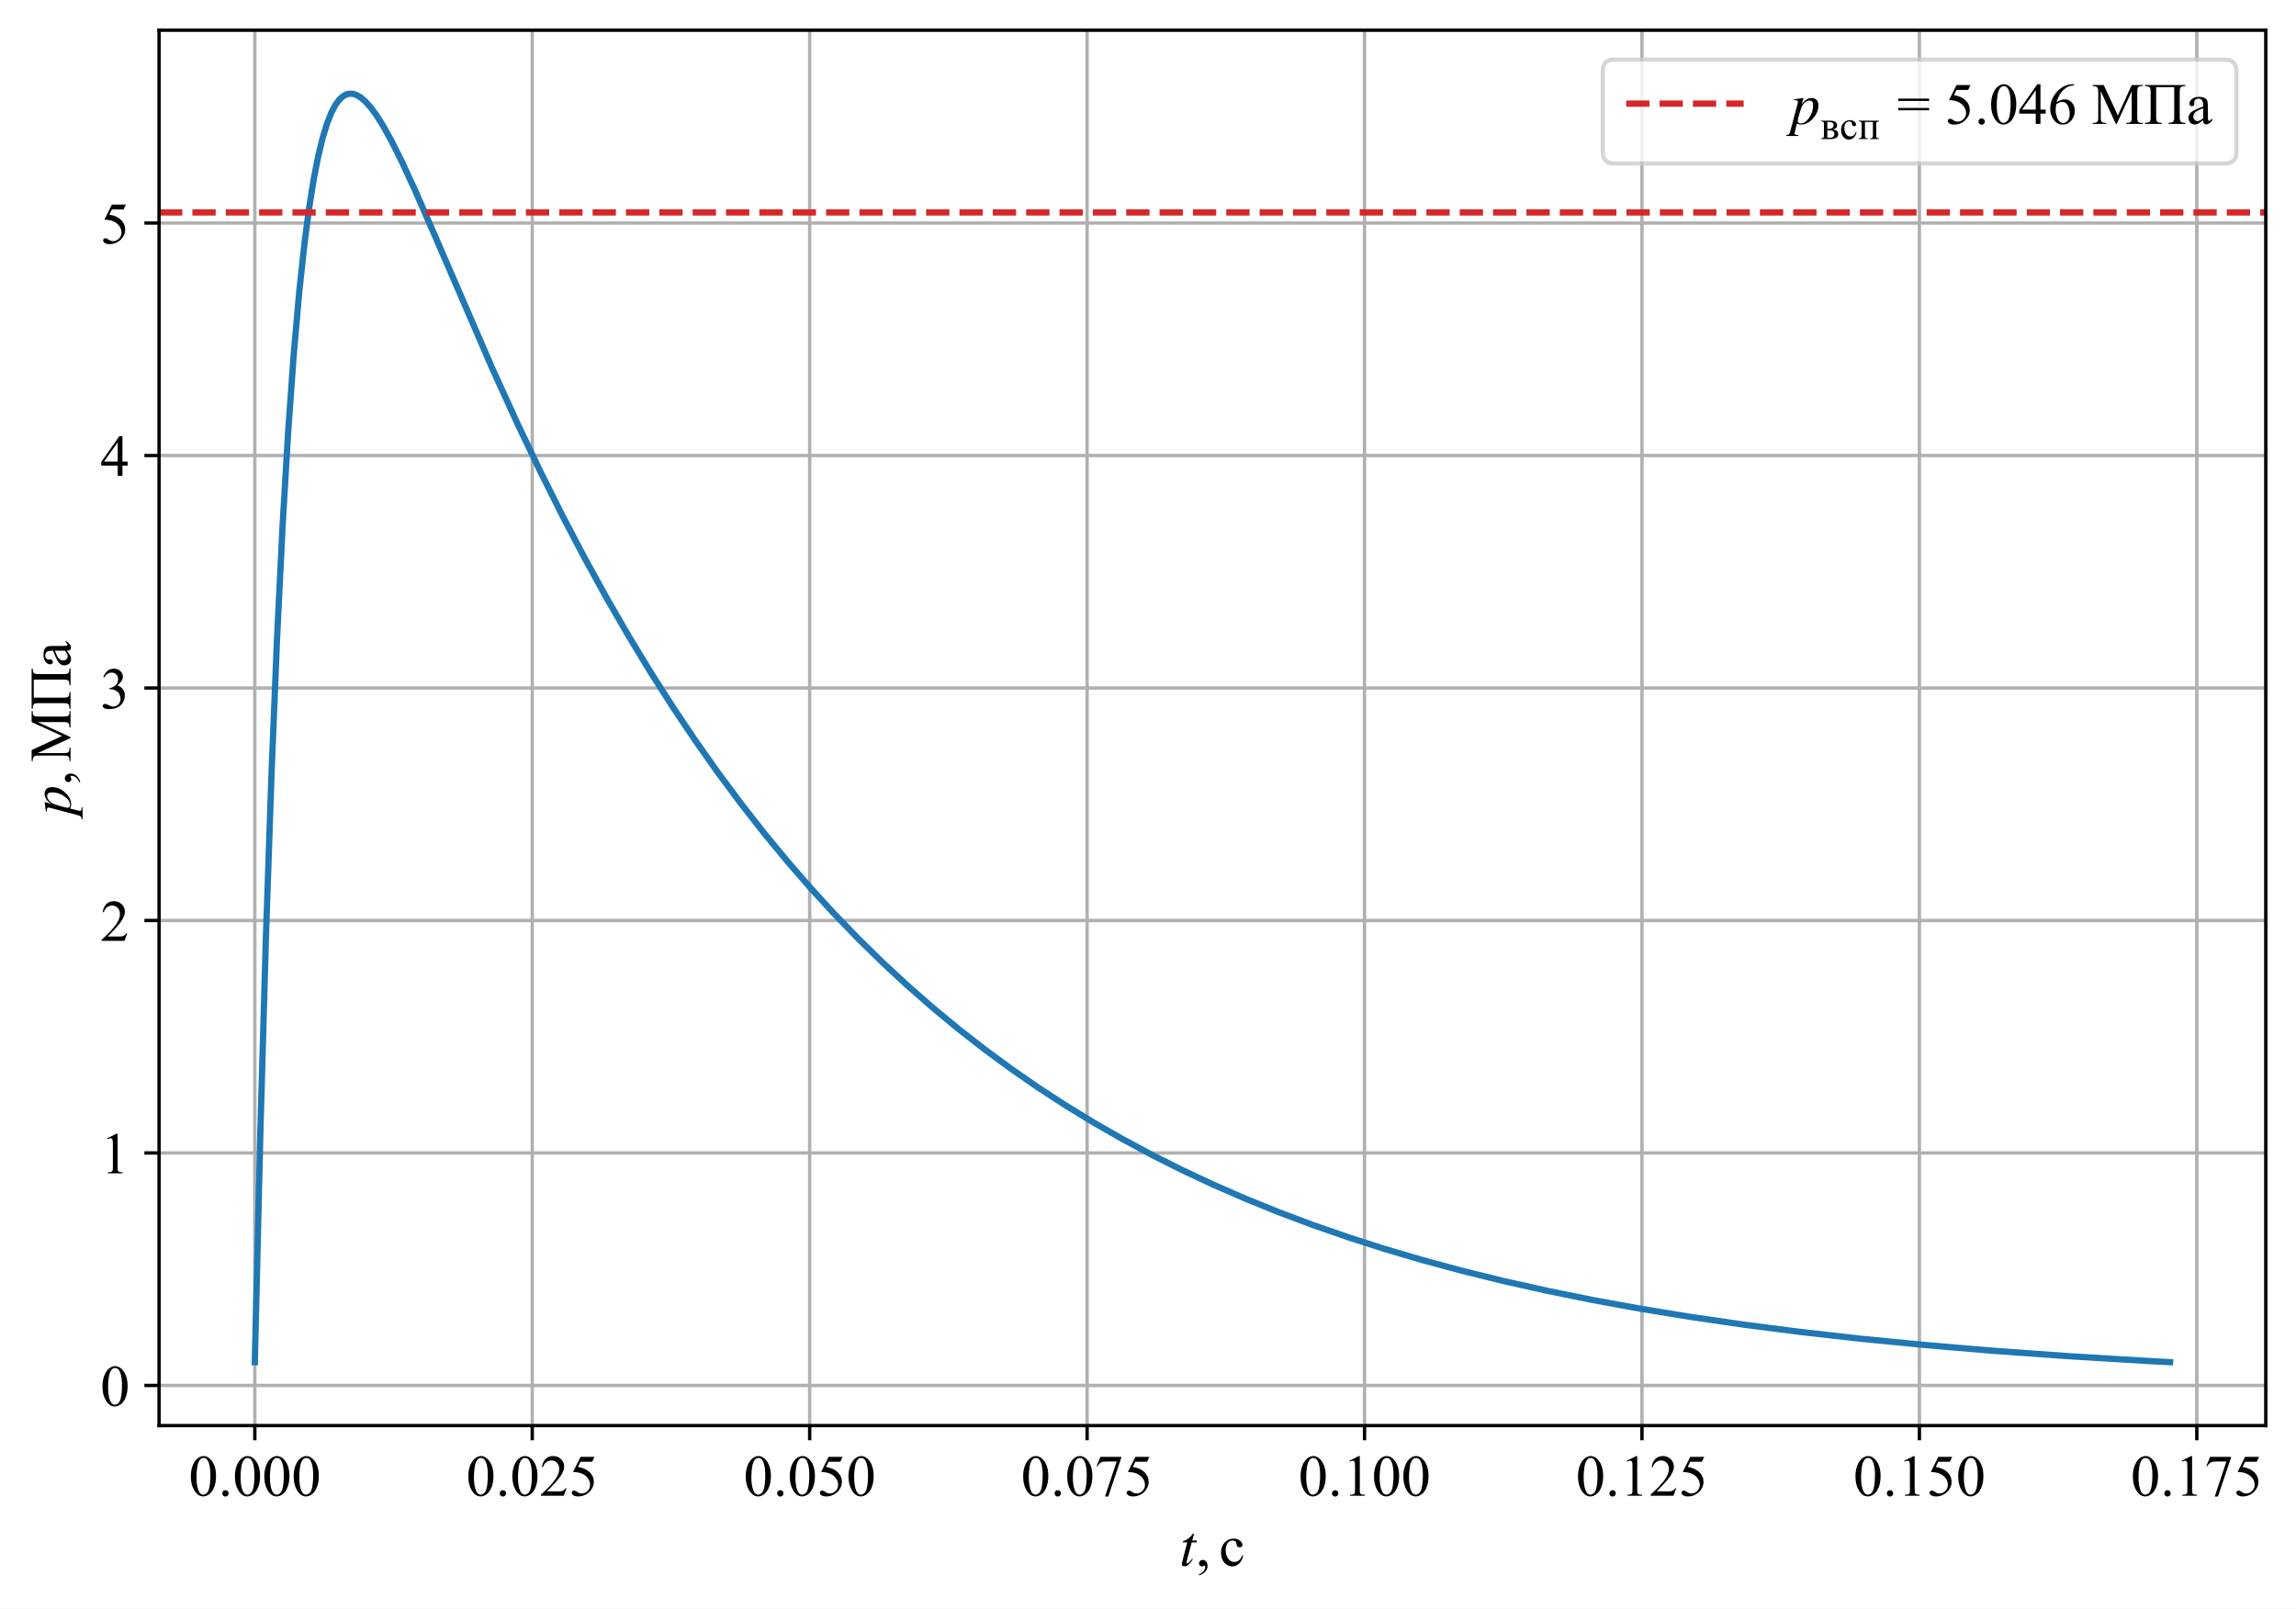
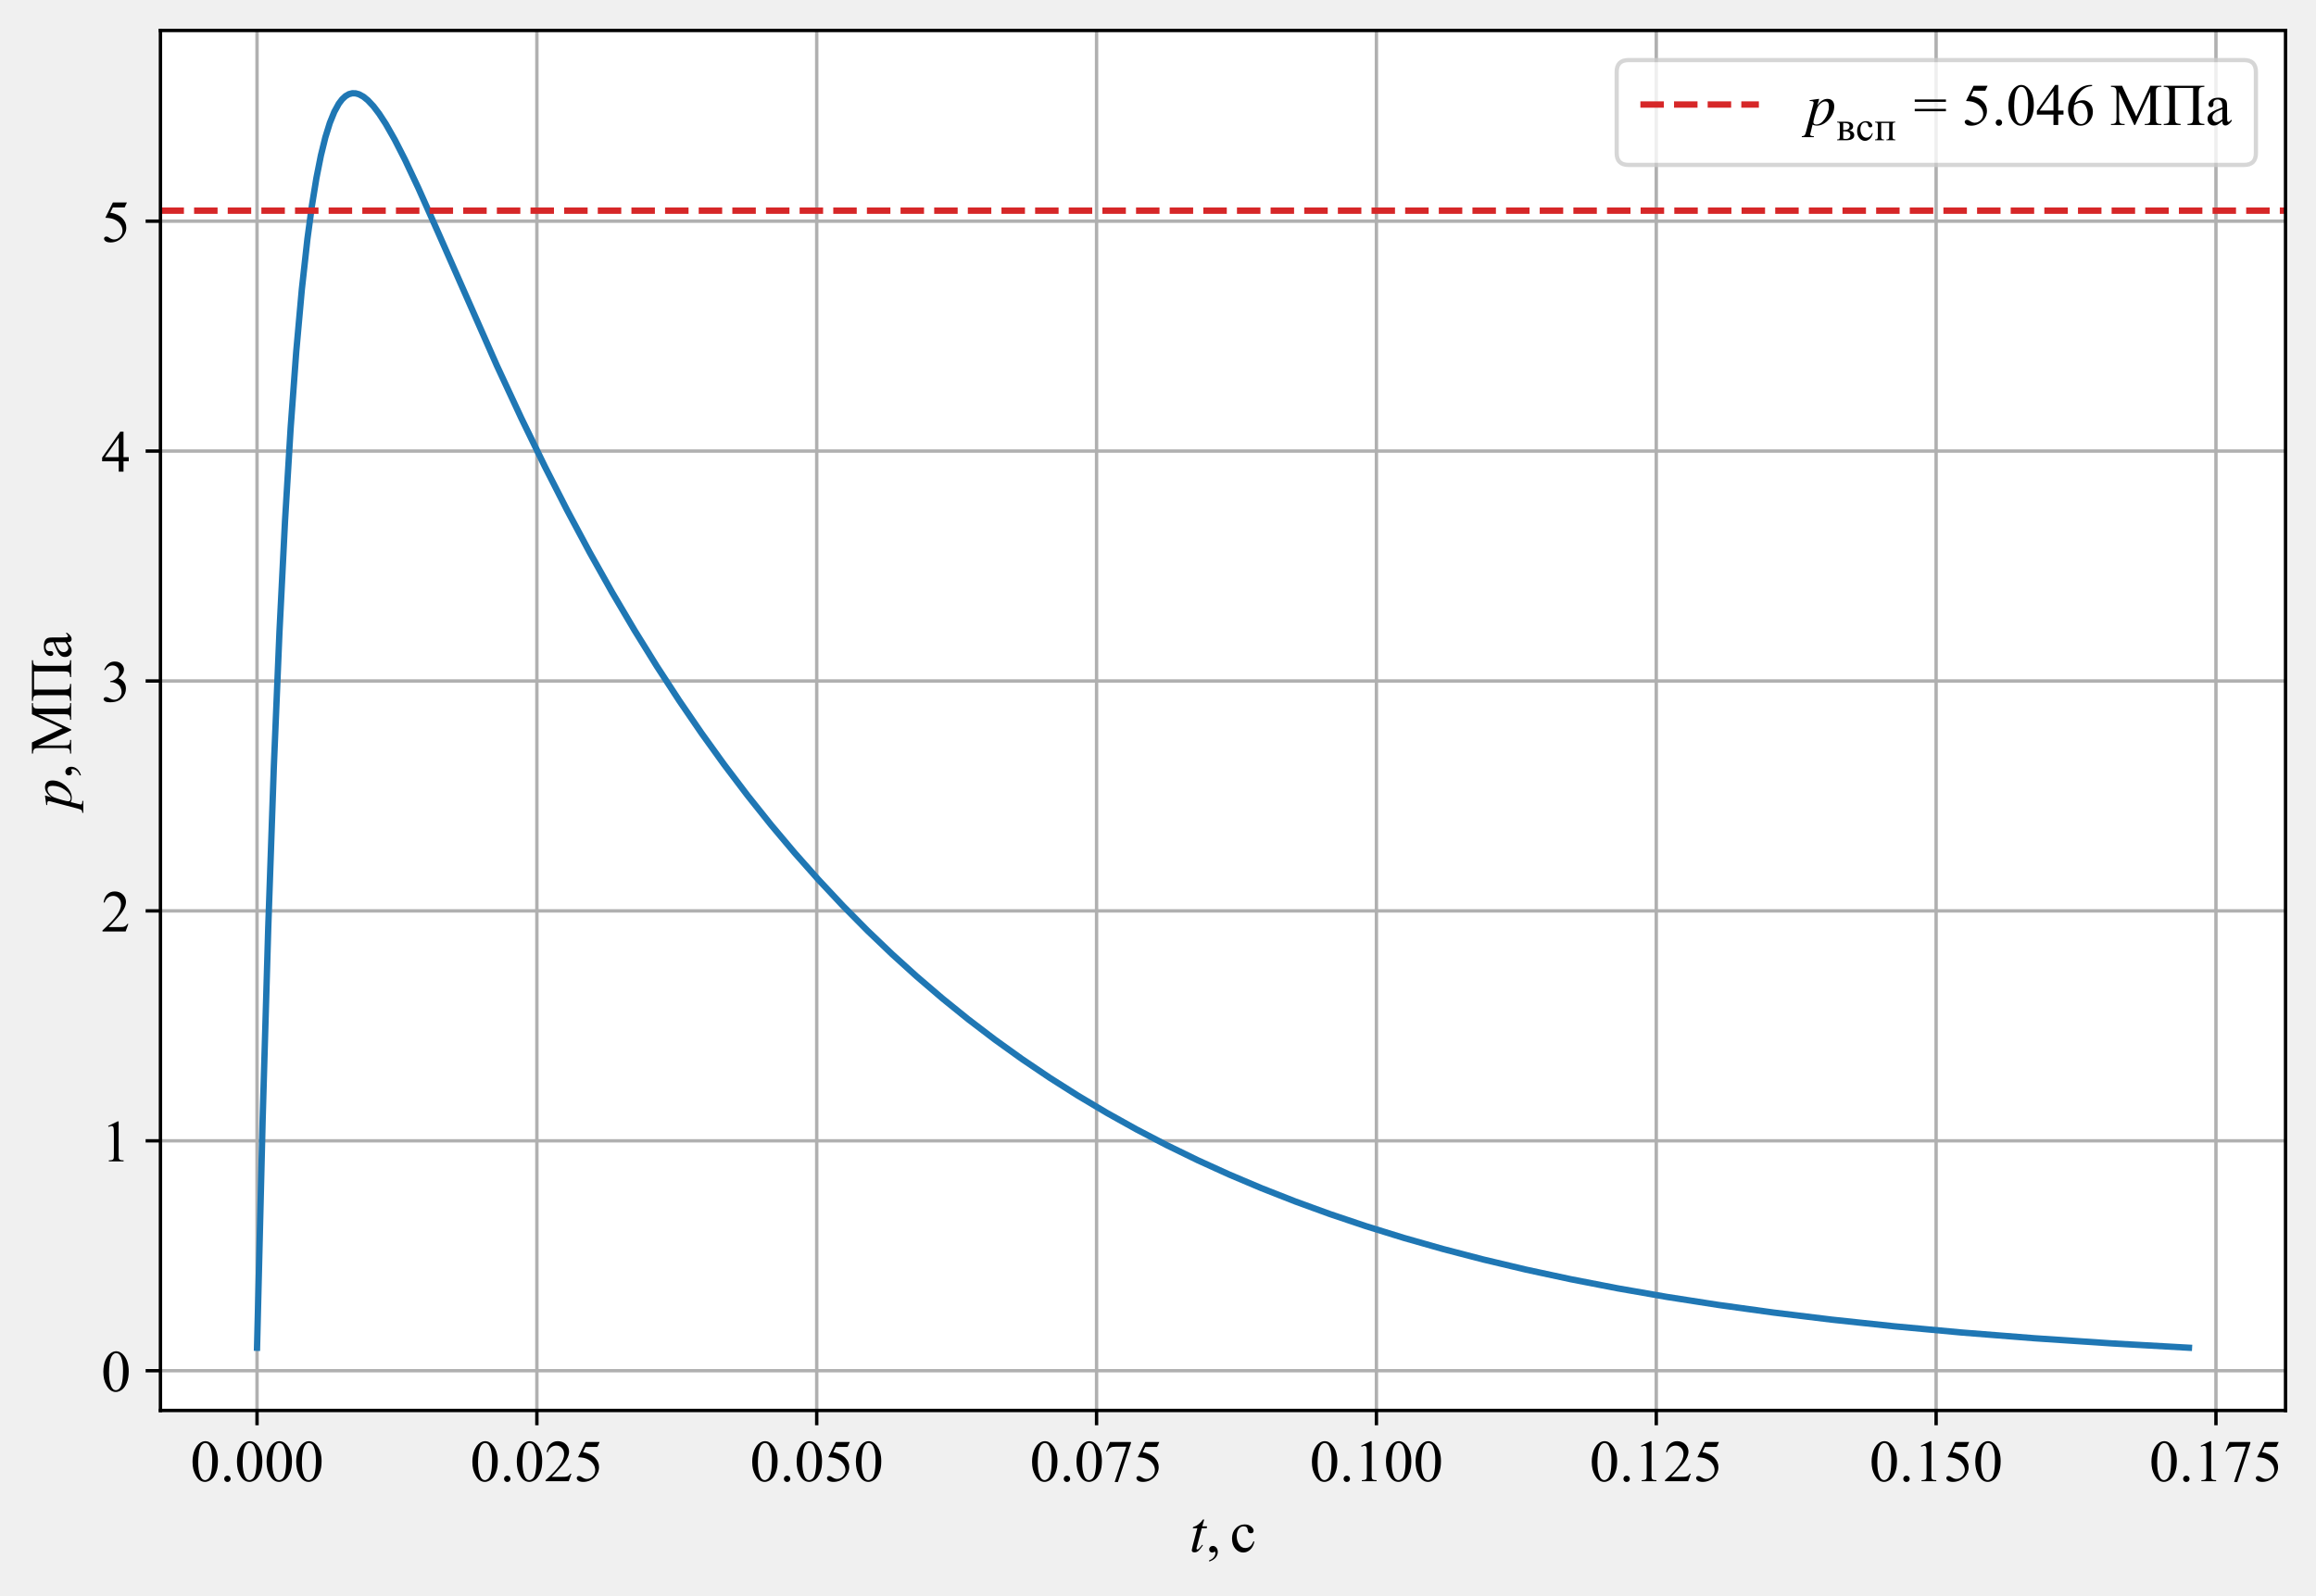
- <svg xmlns="http://www.w3.org/2000/svg" xmlns:xlink="http://www.w3.org/1999/xlink" width="547.316pt" height="383.472pt" viewBox="0 0 547.316 383.472" version="1.1">
+ <svg xmlns="http://www.w3.org/2000/svg" xmlns:xlink="http://www.w3.org/1999/xlink" width="547.316pt" height="376.992pt" viewBox="0 0 547.316 376.992" version="1.1">
  <defs>
    <style type="text/css">*{stroke-linejoin: round; stroke-linecap: butt}</style>
  </defs>
  <g id="figure_1">
    <g id="patch_1">
-       <path d="M 0 383.472  L 547.316 383.472  L 547.316 0  L 0 0  z " style="fill: #ffffff" />
+       <path d="M 0 376.992  L 547.316 376.992  L 547.316 0  L 0 0  L 0 376.992  z " style="fill: none" />
    </g>
    <g id="axes_1">
      <g id="patch_2">
-         <path d="M 37.916 339.84  L 540.116 339.84  L 540.116 7.2  L 37.916 7.2  z " style="fill: #ffffff" />
+         <path d="M 37.916 333.36  L 540.116 333.36  L 540.116 7.2  L 37.916 7.2  z " style="fill: #ffffff" />
      </g>
      <g id="matplotlib.axis_1">
        <g id="xtick_1">
          <g id="line2d_1">
-             <path d="M 60.743 339.84  L 60.743 7.2  " clip-path="url(#p842a654320)" style="fill: none; stroke: #b0b0b0; stroke-width: 0.8; stroke-linecap: square" />
+             <path d="M 60.743 333.36  L 60.743 7.2  " clip-path="url(#p5420f89c96)" style="fill: none; stroke: #b0b0b0; stroke-width: 0.8; stroke-linecap: square" />
          </g>
          <g id="line2d_2">
            <defs>
-               <path id="mdcbb77eacf" d="M 0 0  L 0 3.5  " style="stroke: #000000; stroke-width: 0.8" />
-             </defs>
-             <g>
-               <use xlink:href="#mdcbb77eacf" x="60.743" y="339.84" style="stroke: #000000; stroke-width: 0.8" />
+               <path id="m4658dabd09" d="M 0 0  L 0 3.5  " style="stroke: #000000; stroke-width: 0.8" />
+             </defs>
+             <g>
+               <use xlink:href="#m4658dabd09" x="60.743" y="333.36" style="stroke: #000000; stroke-width: 0.8" />
            </g>
          </g>
          <g id="text_1">
-             <g transform="translate(44.99321 356.5612) scale(0.14 -0.14)">
+             <g transform="translate(44.99321 350.0813)scale(0.14 -0.14)">
              <defs>
                <path id="TimesNewRomanPSMT-30" d="M 231 2094  Q 231 2819 450 3342  Q 669 3866 1031 4122  Q 1313 4325 1613 4325  Q 2100 4325 2488 3828  Q 2972 3213 2972 2159  Q 2972 1422 2759 906  Q 2547 391 2217 158  Q 1888 -75 1581 -75  Q 975 -75 572 641  Q 231 1244 231 2094  z M 844 2016  Q 844 1141 1059 588  Q 1238 122 1591 122  Q 1759 122 1940 273  Q 2122 425 2216 781  Q 2359 1319 2359 2297  Q 2359 3022 2209 3506  Q 2097 3866 1919 4016  Q 1791 4119 1609 4119  Q 1397 4119 1231 3928  Q 1006 3669 925 3112  Q 844 2556 844 2016  z " transform="scale(0.015625)" />
                <path id="TimesNewRomanPSMT-2e" d="M 800 606  Q 947 606 1047 504  Q 1147 403 1147 259  Q 1147 116 1045 14  Q 944 -88 800 -88  Q 656 -88 554 14  Q 453 116 453 259  Q 453 406 554 506  Q 656 606 800 606  z " transform="scale(0.015625)" />
              </defs>
              <use xlink:href="#TimesNewRomanPSMT-30" />
              <use xlink:href="#TimesNewRomanPSMT-2e" x="50" />
              <use xlink:href="#TimesNewRomanPSMT-30" x="75" />
              <use xlink:href="#TimesNewRomanPSMT-30" x="125" />
              <use xlink:href="#TimesNewRomanPSMT-30" x="175" />
            </g>
          </g>
        </g>
        <g id="xtick_2">
          <g id="line2d_3">
-             <path d="M 126.876 339.84  L 126.876 7.2  " clip-path="url(#p842a654320)" style="fill: none; stroke: #b0b0b0; stroke-width: 0.8; stroke-linecap: square" />
+             <path d="M 126.876 333.36  L 126.876 7.2  " clip-path="url(#p5420f89c96)" style="fill: none; stroke: #b0b0b0; stroke-width: 0.8; stroke-linecap: square" />
          </g>
          <g id="line2d_4">
            <g>
-               <use xlink:href="#mdcbb77eacf" x="126.876" y="339.84" style="stroke: #000000; stroke-width: 0.8" />
+               <use xlink:href="#m4658dabd09" x="126.876" y="333.36" style="stroke: #000000; stroke-width: 0.8" />
            </g>
          </g>
          <g id="text_2">
-             <g transform="translate(111.1261 356.5612) scale(0.14 -0.14)">
+             <g transform="translate(111.1261 350.0813)scale(0.14 -0.14)">
              <defs>
                <path id="TimesNewRomanPSMT-32" d="M 2934 816  L 2638 0  L 138 0  L 138 116  Q 1241 1122 1691 1759  Q 2141 2397 2141 2925  Q 2141 3328 1894 3587  Q 1647 3847 1303 3847  Q 991 3847 742 3664  Q 494 3481 375 3128  L 259 3128  Q 338 3706 661 4015  Q 984 4325 1469 4325  Q 1984 4325 2329 3994  Q 2675 3663 2675 3213  Q 2675 2891 2525 2569  Q 2294 2063 1775 1497  Q 997 647 803 472  L 1909 472  Q 2247 472 2383 497  Q 2519 522 2628 598  Q 2738 675 2819 816  L 2934 816  z " transform="scale(0.015625)" />
                <path id="TimesNewRomanPSMT-35" d="M 2778 4238  L 2534 3706  L 1259 3706  L 981 3138  Q 1809 3016 2294 2522  Q 2709 2097 2709 1522  Q 2709 1188 2573 903  Q 2438 619 2231 419  Q 2025 219 1772 97  Q 1413 -75 1034 -75  Q 653 -75 479 54  Q 306 184 306 341  Q 306 428 378 495  Q 450 563 559 563  Q 641 563 702 538  Q 763 513 909 409  Q 1144 247 1384 247  Q 1750 247 2026 523  Q 2303 800 2303 1197  Q 2303 1581 2056 1914  Q 1809 2247 1375 2428  Q 1034 2569 447 2591  L 1259 4238  L 2778 4238  z " transform="scale(0.015625)" />
              </defs>
              <use xlink:href="#TimesNewRomanPSMT-30" />
              <use xlink:href="#TimesNewRomanPSMT-2e" x="50" />
              <use xlink:href="#TimesNewRomanPSMT-30" x="75" />
              <use xlink:href="#TimesNewRomanPSMT-32" x="125" />
              <use xlink:href="#TimesNewRomanPSMT-35" x="175" />
            </g>
          </g>
        </g>
        <g id="xtick_3">
          <g id="line2d_5">
-             <path d="M 193.009 339.84  L 193.009 7.2  " clip-path="url(#p842a654320)" style="fill: none; stroke: #b0b0b0; stroke-width: 0.8; stroke-linecap: square" />
+             <path d="M 193.009 333.36  L 193.009 7.2  " clip-path="url(#p5420f89c96)" style="fill: none; stroke: #b0b0b0; stroke-width: 0.8; stroke-linecap: square" />
          </g>
          <g id="line2d_6">
            <g>
-               <use xlink:href="#mdcbb77eacf" x="193.009" y="339.84" style="stroke: #000000; stroke-width: 0.8" />
+               <use xlink:href="#m4658dabd09" x="193.009" y="333.36" style="stroke: #000000; stroke-width: 0.8" />
            </g>
          </g>
          <g id="text_3">
-             <g transform="translate(177.2591 356.5612) scale(0.14 -0.14)">
+             <g transform="translate(177.2591 350.0813)scale(0.14 -0.14)">
              <use xlink:href="#TimesNewRomanPSMT-30" />
              <use xlink:href="#TimesNewRomanPSMT-2e" x="50" />
              <use xlink:href="#TimesNewRomanPSMT-30" x="75" />
              <use xlink:href="#TimesNewRomanPSMT-35" x="125" />
              <use xlink:href="#TimesNewRomanPSMT-30" x="175" />
            </g>
          </g>
        </g>
        <g id="xtick_4">
          <g id="line2d_7">
-             <path d="M 259.142 339.84  L 259.142 7.2  " clip-path="url(#p842a654320)" style="fill: none; stroke: #b0b0b0; stroke-width: 0.8; stroke-linecap: square" />
+             <path d="M 259.142 333.36  L 259.142 7.2  " clip-path="url(#p5420f89c96)" style="fill: none; stroke: #b0b0b0; stroke-width: 0.8; stroke-linecap: square" />
          </g>
          <g id="line2d_8">
            <g>
-               <use xlink:href="#mdcbb77eacf" x="259.142" y="339.84" style="stroke: #000000; stroke-width: 0.8" />
+               <use xlink:href="#m4658dabd09" x="259.142" y="333.36" style="stroke: #000000; stroke-width: 0.8" />
            </g>
          </g>
          <g id="text_4">
-             <g transform="translate(243.392 356.5612) scale(0.14 -0.14)">
+             <g transform="translate(243.392 350.0813)scale(0.14 -0.14)">
              <defs>
                <path id="TimesNewRomanPSMT-37" d="M 644 4238  L 2916 4238  L 2916 4119  L 1503 -88  L 1153 -88  L 2419 3728  L 1253 3728  Q 900 3728 750 3644  Q 488 3500 328 3200  L 238 3234  L 644 4238  z " transform="scale(0.015625)" />
              </defs>
              <use xlink:href="#TimesNewRomanPSMT-30" />
              <use xlink:href="#TimesNewRomanPSMT-2e" x="50" />
              <use xlink:href="#TimesNewRomanPSMT-30" x="75" />
              <use xlink:href="#TimesNewRomanPSMT-37" x="125" />
              <use xlink:href="#TimesNewRomanPSMT-35" x="175" />
            </g>
          </g>
        </g>
        <g id="xtick_5">
          <g id="line2d_9">
-             <path d="M 325.275 339.84  L 325.275 7.2  " clip-path="url(#p842a654320)" style="fill: none; stroke: #b0b0b0; stroke-width: 0.8; stroke-linecap: square" />
+             <path d="M 325.275 333.36  L 325.275 7.2  " clip-path="url(#p5420f89c96)" style="fill: none; stroke: #b0b0b0; stroke-width: 0.8; stroke-linecap: square" />
          </g>
          <g id="line2d_10">
            <g>
-               <use xlink:href="#mdcbb77eacf" x="325.275" y="339.84" style="stroke: #000000; stroke-width: 0.8" />
+               <use xlink:href="#m4658dabd09" x="325.275" y="333.36" style="stroke: #000000; stroke-width: 0.8" />
            </g>
          </g>
          <g id="text_5">
-             <g transform="translate(309.5249 356.5612) scale(0.14 -0.14)">
+             <g transform="translate(309.5249 350.0813)scale(0.14 -0.14)">
              <defs>
                <path id="TimesNewRomanPSMT-31" d="M 750 3822  L 1781 4325  L 1884 4325  L 1884 747  Q 1884 391 1914 303  Q 1944 216 2037 169  Q 2131 122 2419 116  L 2419 0  L 825 0  L 825 116  Q 1125 122 1212 167  Q 1300 213 1334 289  Q 1369 366 1369 747  L 1369 3034  Q 1369 3497 1338 3628  Q 1316 3728 1258 3775  Q 1200 3822 1119 3822  Q 1003 3822 797 3725  L 750 3822  z " transform="scale(0.015625)" />
              </defs>
              <use xlink:href="#TimesNewRomanPSMT-30" />
              <use xlink:href="#TimesNewRomanPSMT-2e" x="50" />
              <use xlink:href="#TimesNewRomanPSMT-31" x="75" />
              <use xlink:href="#TimesNewRomanPSMT-30" x="125" />
              <use xlink:href="#TimesNewRomanPSMT-30" x="175" />
            </g>
          </g>
        </g>
        <g id="xtick_6">
          <g id="line2d_11">
-             <path d="M 391.408 339.84  L 391.408 7.2  " clip-path="url(#p842a654320)" style="fill: none; stroke: #b0b0b0; stroke-width: 0.8; stroke-linecap: square" />
+             <path d="M 391.408 333.36  L 391.408 7.2  " clip-path="url(#p5420f89c96)" style="fill: none; stroke: #b0b0b0; stroke-width: 0.8; stroke-linecap: square" />
          </g>
          <g id="line2d_12">
            <g>
-               <use xlink:href="#mdcbb77eacf" x="391.408" y="339.84" style="stroke: #000000; stroke-width: 0.8" />
+               <use xlink:href="#m4658dabd09" x="391.408" y="333.36" style="stroke: #000000; stroke-width: 0.8" />
            </g>
          </g>
          <g id="text_6">
-             <g transform="translate(375.6578 356.5612) scale(0.14 -0.14)">
+             <g transform="translate(375.6578 350.0813)scale(0.14 -0.14)">
              <use xlink:href="#TimesNewRomanPSMT-30" />
              <use xlink:href="#TimesNewRomanPSMT-2e" x="50" />
              <use xlink:href="#TimesNewRomanPSMT-31" x="75" />
              <use xlink:href="#TimesNewRomanPSMT-32" x="125" />
              <use xlink:href="#TimesNewRomanPSMT-35" x="175" />
            </g>
          </g>
        </g>
        <g id="xtick_7">
          <g id="line2d_13">
-             <path d="M 457.541 339.84  L 457.541 7.2  " clip-path="url(#p842a654320)" style="fill: none; stroke: #b0b0b0; stroke-width: 0.8; stroke-linecap: square" />
+             <path d="M 457.541 333.36  L 457.541 7.2  " clip-path="url(#p5420f89c96)" style="fill: none; stroke: #b0b0b0; stroke-width: 0.8; stroke-linecap: square" />
          </g>
          <g id="line2d_14">
            <g>
-               <use xlink:href="#mdcbb77eacf" x="457.541" y="339.84" style="stroke: #000000; stroke-width: 0.8" />
+               <use xlink:href="#m4658dabd09" x="457.541" y="333.36" style="stroke: #000000; stroke-width: 0.8" />
            </g>
          </g>
          <g id="text_7">
-             <g transform="translate(441.7908 356.5612) scale(0.14 -0.14)">
+             <g transform="translate(441.7908 350.0813)scale(0.14 -0.14)">
              <use xlink:href="#TimesNewRomanPSMT-30" />
              <use xlink:href="#TimesNewRomanPSMT-2e" x="50" />
              <use xlink:href="#TimesNewRomanPSMT-31" x="75" />
              <use xlink:href="#TimesNewRomanPSMT-35" x="125" />
              <use xlink:href="#TimesNewRomanPSMT-30" x="175" />
            </g>
          </g>
        </g>
        <g id="xtick_8">
          <g id="line2d_15">
-             <path d="M 523.674 339.84  L 523.674 7.2  " clip-path="url(#p842a654320)" style="fill: none; stroke: #b0b0b0; stroke-width: 0.8; stroke-linecap: square" />
+             <path d="M 523.674 333.36  L 523.674 7.2  " clip-path="url(#p5420f89c96)" style="fill: none; stroke: #b0b0b0; stroke-width: 0.8; stroke-linecap: square" />
          </g>
          <g id="line2d_16">
            <g>
-               <use xlink:href="#mdcbb77eacf" x="523.674" y="339.84" style="stroke: #000000; stroke-width: 0.8" />
+               <use xlink:href="#m4658dabd09" x="523.674" y="333.36" style="stroke: #000000; stroke-width: 0.8" />
            </g>
          </g>
          <g id="text_8">
-             <g transform="translate(507.9237 356.5612) scale(0.14 -0.14)">
+             <g transform="translate(507.9237 350.0813)scale(0.14 -0.14)">
              <use xlink:href="#TimesNewRomanPSMT-30" />
              <use xlink:href="#TimesNewRomanPSMT-2e" x="50" />
              <use xlink:href="#TimesNewRomanPSMT-31" x="75" />
              <use xlink:href="#TimesNewRomanPSMT-37" x="125" />
              <use xlink:href="#TimesNewRomanPSMT-35" x="175" />
            </g>
          </g>
        </g>
        <g id="text_9">
-           <g transform="translate(281.1759 373.2772) scale(0.14 -0.14)">
+           <g transform="translate(281.1059 366.7972)scale(0.14 -0.14)">
            <defs>
              <path id="STIXGeneral-Italic-74" d="M 1894 2739  L 1862 2534  L 1325 2534  L 768 435  Q 755 384 755 346  Q 755 243 851 243  Q 928 243 1030 342  Q 1133 442 1370 749  L 1453 704  Q 1158 256 969 93  Q 781 -70 538 -70  Q 243 -70 243 166  Q 243 230 346 640  L 845 2534  L 365 2534  L 358 2573  Q 358 2688 570 2733  Q 730 2771 992 2979  Q 1254 3187 1421 3437  Q 1459 3494 1510 3494  Q 1568 3494 1568 3443  Q 1568 3411 1562 3398  L 1382 2739  L 1894 2739  z " transform="scale(0.015625)" />
              <path id="TimesNewRomanPSMT-2c" d="M 344 -1066  L 344 -928  Q 666 -822 842 -598  Q 1019 -375 1019 -125  Q 1019 -66 991 -25  Q 969 3 947 3  Q 913 3 797 -59  Q 741 -88 678 -88  Q 525 -88 434 3  Q 344 94 344 253  Q 344 406 461 515  Q 578 625 747 625  Q 953 625 1114 445  Q 1275 266 1275 -31  Q 1275 -353 1051 -629  Q 828 -906 344 -1066  z " transform="scale(0.015625)" />
              <path id="TimesNewRomanPSMT-441" d="M 2631 1088  Q 2516 522 2178 217  Q 1841 -88 1431 -88  Q 944 -88 581 321  Q 219 731 219 1428  Q 219 2103 620 2525  Q 1022 2947 1584 2947  Q 2006 2947 2278 2723  Q 2550 2500 2550 2259  Q 2550 2141 2473 2067  Q 2397 1994 2259 1994  Q 2075 1994 1981 2113  Q 1928 2178 1911 2362  Q 1894 2547 1784 2644  Q 1675 2738 1481 2738  Q 1169 2738 978 2506  Q 725 2200 725 1697  Q 725 1184 976 792  Q 1228 400 1656 400  Q 1963 400 2206 609  Q 2378 753 2541 1131  L 2631 1088  z " transform="scale(0.015625)" />
            </defs>
            <use xlink:href="#STIXGeneral-Italic-74" transform="translate(0 0.40625)" />
            <use xlink:href="#TimesNewRomanPSMT-2c" transform="translate(27.79999 0.40625)" />
-             <use xlink:href="#TimesNewRomanPSMT-441" transform="translate(67.23998 0.40625)" />
+             <use xlink:href="#TimesNewRomanPSMT-441" transform="translate(68.35663 0.40625)" />
          </g>
        </g>
      </g>
      <g id="matplotlib.axis_2">
        <g id="ytick_1">
          <g id="line2d_17">
-             <path d="M 37.916 330.262  L 540.116 330.262  " clip-path="url(#p842a654320)" style="fill: none; stroke: #b0b0b0; stroke-width: 0.8; stroke-linecap: square" />
+             <path d="M 37.916 323.968  L 540.116 323.968  " clip-path="url(#p5420f89c96)" style="fill: none; stroke: #b0b0b0; stroke-width: 0.8; stroke-linecap: square" />
          </g>
          <g id="line2d_18">
            <defs>
-               <path id="med5ebedd25" d="M 0 0  L -3.5 0  " style="stroke: #000000; stroke-width: 0.8" />
-             </defs>
-             <g>
-               <use xlink:href="#med5ebedd25" x="37.916" y="330.262" style="stroke: #000000; stroke-width: 0.8" />
+               <path id="m76b1433369" d="M 0 0  L -3.5 0  " style="stroke: #000000; stroke-width: 0.8" />
+             </defs>
+             <g>
+               <use xlink:href="#m76b1433369" x="37.916" y="323.968" style="stroke: #000000; stroke-width: 0.8" />
            </g>
          </g>
          <g id="text_10">
-             <g transform="translate(23.91594 335.1225) scale(0.14 -0.14)">
+             <g transform="translate(23.91594 328.8291)scale(0.14 -0.14)">
              <use xlink:href="#TimesNewRomanPSMT-30" />
            </g>
          </g>
        </g>
        <g id="ytick_2">
          <g id="line2d_19">
-             <path d="M 37.916 274.843  L 540.116 274.843  " clip-path="url(#p842a654320)" style="fill: none; stroke: #b0b0b0; stroke-width: 0.8; stroke-linecap: square" />
+             <path d="M 37.916 269.629  L 540.116 269.629  " clip-path="url(#p5420f89c96)" style="fill: none; stroke: #b0b0b0; stroke-width: 0.8; stroke-linecap: square" />
          </g>
          <g id="line2d_20">
            <g>
-               <use xlink:href="#med5ebedd25" x="37.916" y="274.843" style="stroke: #000000; stroke-width: 0.8" />
+               <use xlink:href="#m76b1433369" x="37.916" y="269.629" style="stroke: #000000; stroke-width: 0.8" />
            </g>
          </g>
          <g id="text_11">
-             <g transform="translate(23.91594 279.7039) scale(0.14 -0.14)">
+             <g transform="translate(23.91594 274.4901)scale(0.14 -0.14)">
              <use xlink:href="#TimesNewRomanPSMT-31" />
            </g>
          </g>
        </g>
        <g id="ytick_3">
          <g id="line2d_21">
-             <path d="M 37.916 219.425  L 540.116 219.425  " clip-path="url(#p842a654320)" style="fill: none; stroke: #b0b0b0; stroke-width: 0.8; stroke-linecap: square" />
+             <path d="M 37.916 215.29  L 540.116 215.29  " clip-path="url(#p5420f89c96)" style="fill: none; stroke: #b0b0b0; stroke-width: 0.8; stroke-linecap: square" />
          </g>
          <g id="line2d_22">
            <g>
-               <use xlink:href="#med5ebedd25" x="37.916" y="219.425" style="stroke: #000000; stroke-width: 0.8" />
+               <use xlink:href="#m76b1433369" x="37.916" y="215.29" style="stroke: #000000; stroke-width: 0.8" />
            </g>
          </g>
          <g id="text_12">
-             <g transform="translate(23.91594 224.2853) scale(0.14 -0.14)">
+             <g transform="translate(23.91594 220.1511)scale(0.14 -0.14)">
              <use xlink:href="#TimesNewRomanPSMT-32" />
            </g>
          </g>
        </g>
        <g id="ytick_4">
          <g id="line2d_23">
-             <path d="M 37.916 164.006  L 540.116 164.006  " clip-path="url(#p842a654320)" style="fill: none; stroke: #b0b0b0; stroke-width: 0.8; stroke-linecap: square" />
+             <path d="M 37.916 160.951  L 540.116 160.951  " clip-path="url(#p5420f89c96)" style="fill: none; stroke: #b0b0b0; stroke-width: 0.8; stroke-linecap: square" />
          </g>
          <g id="line2d_24">
            <g>
-               <use xlink:href="#med5ebedd25" x="37.916" y="164.006" style="stroke: #000000; stroke-width: 0.8" />
+               <use xlink:href="#m76b1433369" x="37.916" y="160.951" style="stroke: #000000; stroke-width: 0.8" />
            </g>
          </g>
          <g id="text_13">
-             <g transform="translate(23.91594 168.8668) scale(0.14 -0.14)">
+             <g transform="translate(23.91594 165.8121)scale(0.14 -0.14)">
              <defs>
                <path id="TimesNewRomanPSMT-33" d="M 325 3431  Q 506 3859 782 4092  Q 1059 4325 1472 4325  Q 1981 4325 2253 3994  Q 2459 3747 2459 3466  Q 2459 3003 1878 2509  Q 2269 2356 2469 2072  Q 2669 1788 2669 1403  Q 2669 853 2319 450  Q 1863 -75 997 -75  Q 569 -75 414 31  Q 259 138 259 259  Q 259 350 332 419  Q 406 488 509 488  Q 588 488 669 463  Q 722 447 909 348  Q 1097 250 1169 231  Q 1284 197 1416 197  Q 1734 197 1970 444  Q 2206 691 2206 1028  Q 2206 1275 2097 1509  Q 2016 1684 1919 1775  Q 1784 1900 1550 2001  Q 1316 2103 1072 2103  L 972 2103  L 972 2197  Q 1219 2228 1467 2375  Q 1716 2522 1828 2728  Q 1941 2934 1941 3181  Q 1941 3503 1739 3701  Q 1538 3900 1238 3900  Q 753 3900 428 3381  L 325 3431  z " transform="scale(0.015625)" />
              </defs>
              <use xlink:href="#TimesNewRomanPSMT-33" />
            </g>
          </g>
        </g>
        <g id="ytick_5">
          <g id="line2d_25">
-             <path d="M 37.916 108.588  L 540.116 108.588  " clip-path="url(#p842a654320)" style="fill: none; stroke: #b0b0b0; stroke-width: 0.8; stroke-linecap: square" />
+             <path d="M 37.916 106.613  L 540.116 106.613  " clip-path="url(#p5420f89c96)" style="fill: none; stroke: #b0b0b0; stroke-width: 0.8; stroke-linecap: square" />
          </g>
          <g id="line2d_26">
            <g>
-               <use xlink:href="#med5ebedd25" x="37.916" y="108.588" style="stroke: #000000; stroke-width: 0.8" />
+               <use xlink:href="#m76b1433369" x="37.916" y="106.613" style="stroke: #000000; stroke-width: 0.8" />
            </g>
          </g>
          <g id="text_14">
-             <g transform="translate(23.91594 113.4482) scale(0.14 -0.14)">
+             <g transform="translate(23.91594 111.4731)scale(0.14 -0.14)">
              <defs>
                <path id="TimesNewRomanPSMT-34" d="M 2978 1563  L 2978 1119  L 2409 1119  L 2409 0  L 1894 0  L 1894 1119  L 100 1119  L 100 1519  L 2066 4325  L 2409 4325  L 2409 1563  L 2978 1563  z M 1894 1563  L 1894 3666  L 406 1563  L 1894 1563  z " transform="scale(0.015625)" />
              </defs>
              <use xlink:href="#TimesNewRomanPSMT-34" />
            </g>
          </g>
        </g>
        <g id="ytick_6">
          <g id="line2d_27">
-             <path d="M 37.916 53.169  L 540.116 53.169  " clip-path="url(#p842a654320)" style="fill: none; stroke: #b0b0b0; stroke-width: 0.8; stroke-linecap: square" />
+             <path d="M 37.916 52.274  L 540.116 52.274  " clip-path="url(#p5420f89c96)" style="fill: none; stroke: #b0b0b0; stroke-width: 0.8; stroke-linecap: square" />
          </g>
          <g id="line2d_28">
            <g>
-               <use xlink:href="#med5ebedd25" x="37.916" y="53.169" style="stroke: #000000; stroke-width: 0.8" />
+               <use xlink:href="#m76b1433369" x="37.916" y="52.274" style="stroke: #000000; stroke-width: 0.8" />
            </g>
          </g>
          <g id="text_15">
-             <g transform="translate(23.91594 58.02965) scale(0.14 -0.14)">
+             <g transform="translate(23.91594 57.13415)scale(0.14 -0.14)">
              <use xlink:href="#TimesNewRomanPSMT-35" />
            </g>
          </g>
        </g>
        <g id="text_16">
-           <g transform="translate(16.92125 194.24) rotate(-90) scale(0.14 -0.14)">
+           <g transform="translate(16.92125 191.07)rotate(-90)scale(0.14 -0.14)">
            <defs>
              <path id="STIXGeneral-Italic-70" d="M 1376 2739  L 1190 2099  Q 1670 2822 2285 2822  Q 2637 2822 2829 2611  Q 3021 2400 3021 2022  Q 3021 1235 2422 582  Q 1824 -70 1120 -70  Q 890 -70 678 38  Q 422 -1018 422 -1024  Q 422 -1126 508 -1168  Q 595 -1210 819 -1210  L 819 -1312  L -480 -1312  L -480 -1210  Q -275 -1203 -188 -1120  Q -102 -1037 -45 -806  L 691 1958  Q 794 2330 794 2413  Q 794 2586 512 2586  L 371 2586  L 358 2682  L 1357 2822  Q 1389 2822 1389 2797  Q 1382 2765 1376 2739  z M 2445 2003  Q 2445 2285 2352 2416  Q 2259 2547 2048 2547  Q 1798 2547 1548 2329  Q 1299 2112 1184 1818  Q 1043 1453 905 953  Q 768 454 768 294  Q 768 186 854 118  Q 941 51 1075 51  Q 1574 51 2003 659  Q 2445 1274 2445 2003  z " transform="scale(0.015625)" />
              <path id="TimesNewRomanPSMT-41c" d="M 2619 0  L 981 3566  L 981 734  Q 981 344 1066 247  Q 1181 116 1431 116  L 1581 116  L 1581 0  L 106 0  L 106 116  L 256 116  Q 525 116 638 278  Q 706 378 706 734  L 706 3503  Q 706 3784 644 3909  Q 600 4000 483 4061  Q 366 4122 106 4122  L 106 4238  L 1306 4238  L 2844 922  L 4356 4238  L 5556 4238  L 5556 4122  L 5409 4122  Q 5138 4122 5025 3959  Q 4956 3859 4956 3503  L 4956 734  Q 4956 344 5044 247  Q 5159 116 5409 116  L 5556 116  L 5556 0  L 3756 0  L 3756 116  L 3906 116  Q 4178 116 4288 278  Q 4356 378 4356 734  L 4356 3566  L 2722 0  L 2619 0  z " transform="scale(0.015625)" />
              <path id="TimesNewRomanPSMT-41f" d="M 3294 4006  L 1328 4006  L 1328 772  Q 1328 353 1436 240  Q 1544 128 1941 116  L 1941 0  L 116 0  L 116 116  Q 509 128 618 240  Q 728 353 728 772  L 728 3466  Q 728 3884 618 3996  Q 509 4109 116 4122  L 116 4238  L 4506 4238  L 4506 4122  Q 4113 4109 4003 3996  Q 3894 3884 3894 3466  L 3894 772  Q 3894 353 4003 240  Q 4113 128 4506 116  L 4506 0  L 2684 0  L 2684 116  Q 3075 128 3184 239  Q 3294 350 3294 772  L 3294 4006  z " transform="scale(0.015625)" />
              <path id="TimesNewRomanPSMT-430" d="M 1822 413  Q 1381 72 1269 19  Q 1100 -59 909 -59  Q 613 -59 420 144  Q 228 347 228 678  Q 228 888 322 1041  Q 450 1253 767 1440  Q 1084 1628 1822 1897  L 1822 2009  Q 1822 2438 1686 2597  Q 1550 2756 1291 2756  Q 1094 2756 978 2650  Q 859 2544 859 2406  L 866 2225  Q 866 2081 792 2003  Q 719 1925 600 1925  Q 484 1925 411 2006  Q 338 2088 338 2228  Q 338 2497 613 2722  Q 888 2947 1384 2947  Q 1766 2947 2009 2819  Q 2194 2722 2281 2516  Q 2338 2381 2338 1966  L 2338 994  Q 2338 584 2353 492  Q 2369 400 2405 369  Q 2441 338 2488 338  Q 2538 338 2575 359  Q 2641 400 2828 588  L 2828 413  Q 2478 -56 2159 -56  Q 2006 -56 1915 50  Q 1825 156 1822 413  z M 1822 616  L 1822 1706  Q 1350 1519 1213 1441  Q 966 1303 859 1153  Q 753 1003 753 825  Q 753 600 887 451  Q 1022 303 1197 303  Q 1434 303 1822 616  z " transform="scale(0.015625)" />
            </defs>
            <use xlink:href="#STIXGeneral-Italic-70" transform="translate(0 0.78125)" />
            <use xlink:href="#TimesNewRomanPSMT-2c" transform="translate(50.39999 0.78125)" />
-             <use xlink:href="#TimesNewRomanPSMT-41c" transform="translate(89.83999 0.78125)" />
-             <use xlink:href="#TimesNewRomanPSMT-41f" transform="translate(178.756 0.78125)" />
-             <use xlink:href="#TimesNewRomanPSMT-430" transform="translate(250.9728 0.78125)" />
+             <use xlink:href="#TimesNewRomanPSMT-41c" transform="translate(90.95664 0.78125)" />
+             <use xlink:href="#TimesNewRomanPSMT-41f" transform="translate(179.8726 0.78125)" />
+             <use xlink:href="#TimesNewRomanPSMT-430" transform="translate(252.0894 0.78125)" />
          </g>
        </g>
      </g>
      <g id="line2d_29">
-         <path d="M 60.743 324.72  L 62.067 269.686  L 63.39 223.442  L 64.713 184.685  L 66.036 152.307  L 67.36 125.359  L 68.683 103.036  L 70.006 84.648  L 71.33 69.609  L 72.653 57.419  L 73.712 49.428  L 74.77 42.796  L 75.829 37.357  L 76.888 32.964  L 77.946 29.488  L 79.005 26.817  L 80.064 24.849  L 80.858 23.781  L 81.652 23.027  L 82.446 22.555  L 83.24 22.34  L 84.034 22.354  L 84.828 22.577  L 85.886 23.163  L 86.945 24.039  L 88.268 25.485  L 89.592 27.259  L 91.18 29.746  L 93.297 33.541  L 95.679 38.294  L 98.855 45.162  L 103.619 56.072  L 117.381 87.891  L 123.204 100.665  L 128.762 112.315  L 134.055 122.902  L 139.348 132.994  L 144.642 142.606  L 149.935 151.755  L 155.228 160.462  L 160.522 168.745  L 165.815 176.625  L 171.108 184.121  L 176.666 191.599  L 182.224 198.694  L 187.782 205.426  L 193.34 211.814  L 198.898 217.875  L 204.72 223.893  L 210.543 229.588  L 216.366 234.978  L 222.453 240.305  L 228.54 245.334  L 234.627 250.082  L 240.979 254.753  L 247.331 259.153  L 253.948 263.463  L 260.565 267.512  L 267.446 271.463  L 274.592 275.303  L 281.738 278.892  L 289.148 282.367  L 296.824 285.718  L 304.763 288.938  L 312.968 292.021  L 321.437 294.962  L 330.171 297.759  L 339.17 300.409  L 348.698 302.98  L 358.49 305.391  L 368.812 307.703  L 379.663 309.901  L 391.044 311.978  L 402.954 313.924  L 415.658 315.772  L 429.156 317.508  L 443.447 319.119  L 458.798 320.624  L 475.207 322.008  L 493.204 323.299  L 512.789 324.476  L 517.289 324.717  L 517.289 324.717  " clip-path="url(#p842a654320)" style="fill: none; stroke: #1f77b4; stroke-width: 1.5; stroke-linecap: square" />
+         <path d="M 60.743 318.535  L 62.067 264.573  L 63.39 219.229  L 64.713 181.228  L 66.036 149.48  L 67.36 123.057  L 68.683 101.169  L 70.006 83.14  L 71.33 68.394  L 72.653 56.44  L 73.712 48.605  L 74.77 42.102  L 75.829 36.769  L 76.888 32.462  L 77.946 29.054  L 79.005 26.435  L 80.064 24.505  L 80.858 23.458  L 81.652 22.719  L 82.446 22.256  L 83.24 22.045  L 84.034 22.059  L 84.828 22.278  L 85.886 22.852  L 86.945 23.711  L 88.268 25.128  L 89.592 26.869  L 91.18 29.307  L 93.297 33.028  L 95.679 37.688  L 98.855 44.422  L 103.619 55.12  L 117.381 86.319  L 123.204 98.844  L 128.762 110.268  L 134.055 120.648  L 139.348 130.543  L 144.642 139.968  L 149.935 148.939  L 155.228 157.476  L 160.522 165.598  L 165.815 173.324  L 171.108 180.674  L 176.666 188.007  L 182.224 194.964  L 187.782 201.565  L 193.34 207.828  L 199.162 214.047  L 204.985 219.932  L 210.808 225.502  L 216.63 230.774  L 222.718 235.984  L 228.805 240.903  L 235.157 245.743  L 241.509 250.3  L 248.125 254.766  L 254.742 258.961  L 261.623 263.054  L 268.504 266.889  L 275.65 270.617  L 283.061 274.225  L 290.472 277.59  L 298.147 280.835  L 306.087 283.953  L 314.291 286.939  L 322.761 289.787  L 331.759 292.574  L 341.022 295.205  L 350.55 297.682  L 360.608 300.065  L 371.194 302.341  L 382.31 304.498  L 393.955 306.527  L 406.13 308.423  L 419.098 310.216  L 432.861 311.893  L 447.682 313.471  L 463.562 314.934  L 480.765 316.29  L 499.292 317.523  L 517.289 318.531  L 517.289 318.531  " clip-path="url(#p5420f89c96)" style="fill: none; stroke: #1f77b4; stroke-width: 1.5; stroke-linecap: square" />
      </g>
      <g id="line2d_30">
-         <path d="M 37.916 50.635  L 540.116 50.635  " clip-path="url(#p842a654320)" style="fill: none; stroke-dasharray: 5.55,2.4; stroke-dashoffset: 0; stroke: #d62728; stroke-width: 1.5" />
+         <path d="M 37.916 49.789  L 540.116 49.789  " clip-path="url(#p5420f89c96)" style="fill: none; stroke-dasharray: 5.55,2.4; stroke-dashoffset: 0; stroke: #d62728; stroke-width: 1.5" />
      </g>
      <g id="patch_3">
-         <path d="M 37.916 339.84  L 37.916 7.2  " style="fill: none; stroke: #000000; stroke-width: 0.8; stroke-linejoin: miter; stroke-linecap: square" />
+         <path d="M 37.916 333.36  L 37.916 7.2  " style="fill: none; stroke: #000000; stroke-width: 0.8; stroke-linejoin: miter; stroke-linecap: square" />
      </g>
      <g id="patch_4">
-         <path d="M 540.116 339.84  L 540.116 7.2  " style="fill: none; stroke: #000000; stroke-width: 0.8; stroke-linejoin: miter; stroke-linecap: square" />
+         <path d="M 540.116 333.36  L 540.116 7.2  " style="fill: none; stroke: #000000; stroke-width: 0.8; stroke-linejoin: miter; stroke-linecap: square" />
      </g>
      <g id="patch_5">
-         <path d="M 37.916 339.84  L 540.116 339.84  " style="fill: none; stroke: #000000; stroke-width: 0.8; stroke-linejoin: miter; stroke-linecap: square" />
+         <path d="M 37.916 333.36  L 540.116 333.36  " style="fill: none; stroke: #000000; stroke-width: 0.8; stroke-linejoin: miter; stroke-linecap: square" />
      </g>
      <g id="patch_6">
        <path d="M 37.916 7.2  L 540.116 7.2  " style="fill: none; stroke: #000000; stroke-width: 0.8; stroke-linejoin: miter; stroke-linecap: square" />
      </g>
      <g id="legend_1">
        <g id="patch_7">
          <path d="M 384.856 38.98  L 530.316 38.98  Q 533.116 38.98 533.116 36.18  L 533.116 17  Q 533.116 14.2 530.316 14.2  L 384.856 14.2  Q 382.056 14.2 382.056 17  L 382.056 36.18  Q 382.056 38.98 384.856 38.98  z " style="fill: #ffffff; opacity: 0.8; stroke: #cccccc; stroke-linejoin: miter" />
        </g>
        <g id="line2d_31">
          <path d="M 387.656 24.7  L 401.656 24.7  L 415.656 24.7  " style="fill: none; stroke-dasharray: 5.55,2.4; stroke-dashoffset: 0; stroke: #d62728; stroke-width: 1.5" />
        </g>
        <g id="text_17">
-           <g transform="translate(426.8559 29.6) scale(0.14 -0.14)">
+           <g transform="translate(426.8559 29.6)scale(0.14 -0.14)">
            <defs>
              <path id="TimesNewRomanPSMT-432" d="M 2016 1513  Q 2800 1350 2800 778  Q 2800 388 2473 194  Q 2147 0 1563 0  L 150 0  L 150 116  Q 428 116 501 220  Q 575 325 575 672  L 575 2191  Q 575 2528 542 2587  Q 509 2647 439 2695  Q 369 2744 150 2744  L 150 2863  L 1469 2863  Q 1850 2863 2086 2803  Q 2322 2744 2473 2569  Q 2625 2394 2625 2144  Q 2625 1656 2016 1513  z M 1094 1584  Q 1231 1581 1259 1581  Q 1688 1581 1878 1745  Q 2069 1909 2069 2144  Q 2069 2416 1875 2537  Q 1681 2659 1256 2659  L 1094 2659  L 1094 1584  z M 1094 253  Q 1250 203 1466 203  Q 1838 203 2019 365  Q 2200 528 2200 784  Q 2200 1072 1965 1225  Q 1731 1378 1316 1378  Q 1213 1378 1094 1372  L 1094 253  z " transform="scale(0.015625)" />
              <path id="TimesNewRomanPSMT-43f" d="M 2331 2659  L 1094 2659  L 1094 672  Q 1094 341 1128 277  Q 1163 213 1236 164  Q 1309 116 1528 116  L 1528 0  L 144 0  L 144 116  Q 422 116 500 217  Q 578 319 578 672  L 578 2191  Q 578 2525 543 2586  Q 509 2647 437 2695  Q 366 2744 144 2744  L 144 2863  L 3281 2863  L 3281 2744  Q 3072 2744 3000 2701  Q 2928 2659 2887 2596  Q 2847 2534 2847 2191  L 2847 672  Q 2847 341 2881 277  Q 2916 213 2989 164  Q 3063 116 3281 116  L 3281 0  L 1897 0  L 1897 116  Q 2156 116 2243 211  Q 2331 306 2331 672  L 2331 2659  z " transform="scale(0.015625)" />
              <path id="TimesNewRomanPSMT-20" transform="scale(0.015625)" />
              <path id="TimesNewRomanPSMT-3d" d="M 116 2759  L 3488 2759  L 3488 2503  L 116 2503  L 116 2759  z M 116 1741  L 3488 1741  L 3488 1484  L 116 1484  L 116 1741  z " transform="scale(0.015625)" />
              <path id="TimesNewRomanPSMT-36" d="M 2869 4325  L 2869 4209  Q 2456 4169 2195 4045  Q 1934 3922 1679 3669  Q 1425 3416 1258 3105  Q 1091 2794 978 2366  Q 1428 2675 1881 2675  Q 2316 2675 2634 2325  Q 2953 1975 2953 1425  Q 2953 894 2631 456  Q 2244 -75 1606 -75  Q 1172 -75 869 213  Q 275 772 275 1663  Q 275 2231 503 2743  Q 731 3256 1154 3653  Q 1578 4050 1965 4187  Q 2353 4325 2688 4325  L 2869 4325  z M 925 2138  Q 869 1716 869 1456  Q 869 1156 980 804  Q 1091 453 1309 247  Q 1469 100 1697 100  Q 1969 100 2183 356  Q 2397 613 2397 1088  Q 2397 1622 2184 2012  Q 1972 2403 1581 2403  Q 1463 2403 1327 2353  Q 1191 2303 925 2138  z " transform="scale(0.015625)" />
            </defs>
            <use xlink:href="#STIXGeneral-Italic-70" transform="translate(0 0.421875)" />
-             <use xlink:href="#TimesNewRomanPSMT-432" transform="translate(50.39999 -25.34062) scale(0.7)" />
-             <use xlink:href="#TimesNewRomanPSMT-441" transform="translate(83.45175 -25.34062) scale(0.7)" />
-             <use xlink:href="#TimesNewRomanPSMT-43f" transform="translate(114.5211 -25.34062) scale(0.7)" />
+             <use xlink:href="#TimesNewRomanPSMT-432" transform="translate(50.39999 -25.34062)scale(0.7)" />
+             <use xlink:href="#TimesNewRomanPSMT-441" transform="translate(83.45175 -25.34062)scale(0.7)" />
+             <use xlink:href="#TimesNewRomanPSMT-43f" transform="translate(114.5211 -25.34062)scale(0.7)" />
            <use xlink:href="#TimesNewRomanPSMT-20" transform="translate(156.2758 0.421875)" />
            <use xlink:href="#TimesNewRomanPSMT-3d" transform="translate(181.2758 0.421875)" />
            <use xlink:href="#TimesNewRomanPSMT-20" transform="translate(237.6723 0.421875)" />
            <use xlink:href="#TimesNewRomanPSMT-35" transform="translate(262.6723 0.421875)" />
            <use xlink:href="#TimesNewRomanPSMT-2e" transform="translate(312.6723 0.421875)" />
            <use xlink:href="#TimesNewRomanPSMT-30" transform="translate(337.6723 0.421875)" />
            <use xlink:href="#TimesNewRomanPSMT-34" transform="translate(387.6723 0.421875)" />
            <use xlink:href="#TimesNewRomanPSMT-36" transform="translate(437.6723 0.421875)" />
            <use xlink:href="#TimesNewRomanPSMT-20" transform="translate(487.6723 0.421875)" />
            <use xlink:href="#TimesNewRomanPSMT-41c" transform="translate(512.6723 0.421875)" />
            <use xlink:href="#TimesNewRomanPSMT-41f" transform="translate(601.5883 0.421875)" />
            <use xlink:href="#TimesNewRomanPSMT-430" transform="translate(673.8051 0.421875)" />
          </g>
        </g>
      </g>
    </g>
  </g>
  <defs>
-     <clipPath id="p842a654320">
-       <rect x="37.916" y="7.2" width="502.2" height="332.64" />
+     <clipPath id="p5420f89c96">
+       <rect x="37.916" y="7.2" width="502.2" height="326.16" />
    </clipPath>
  </defs>
</svg>
